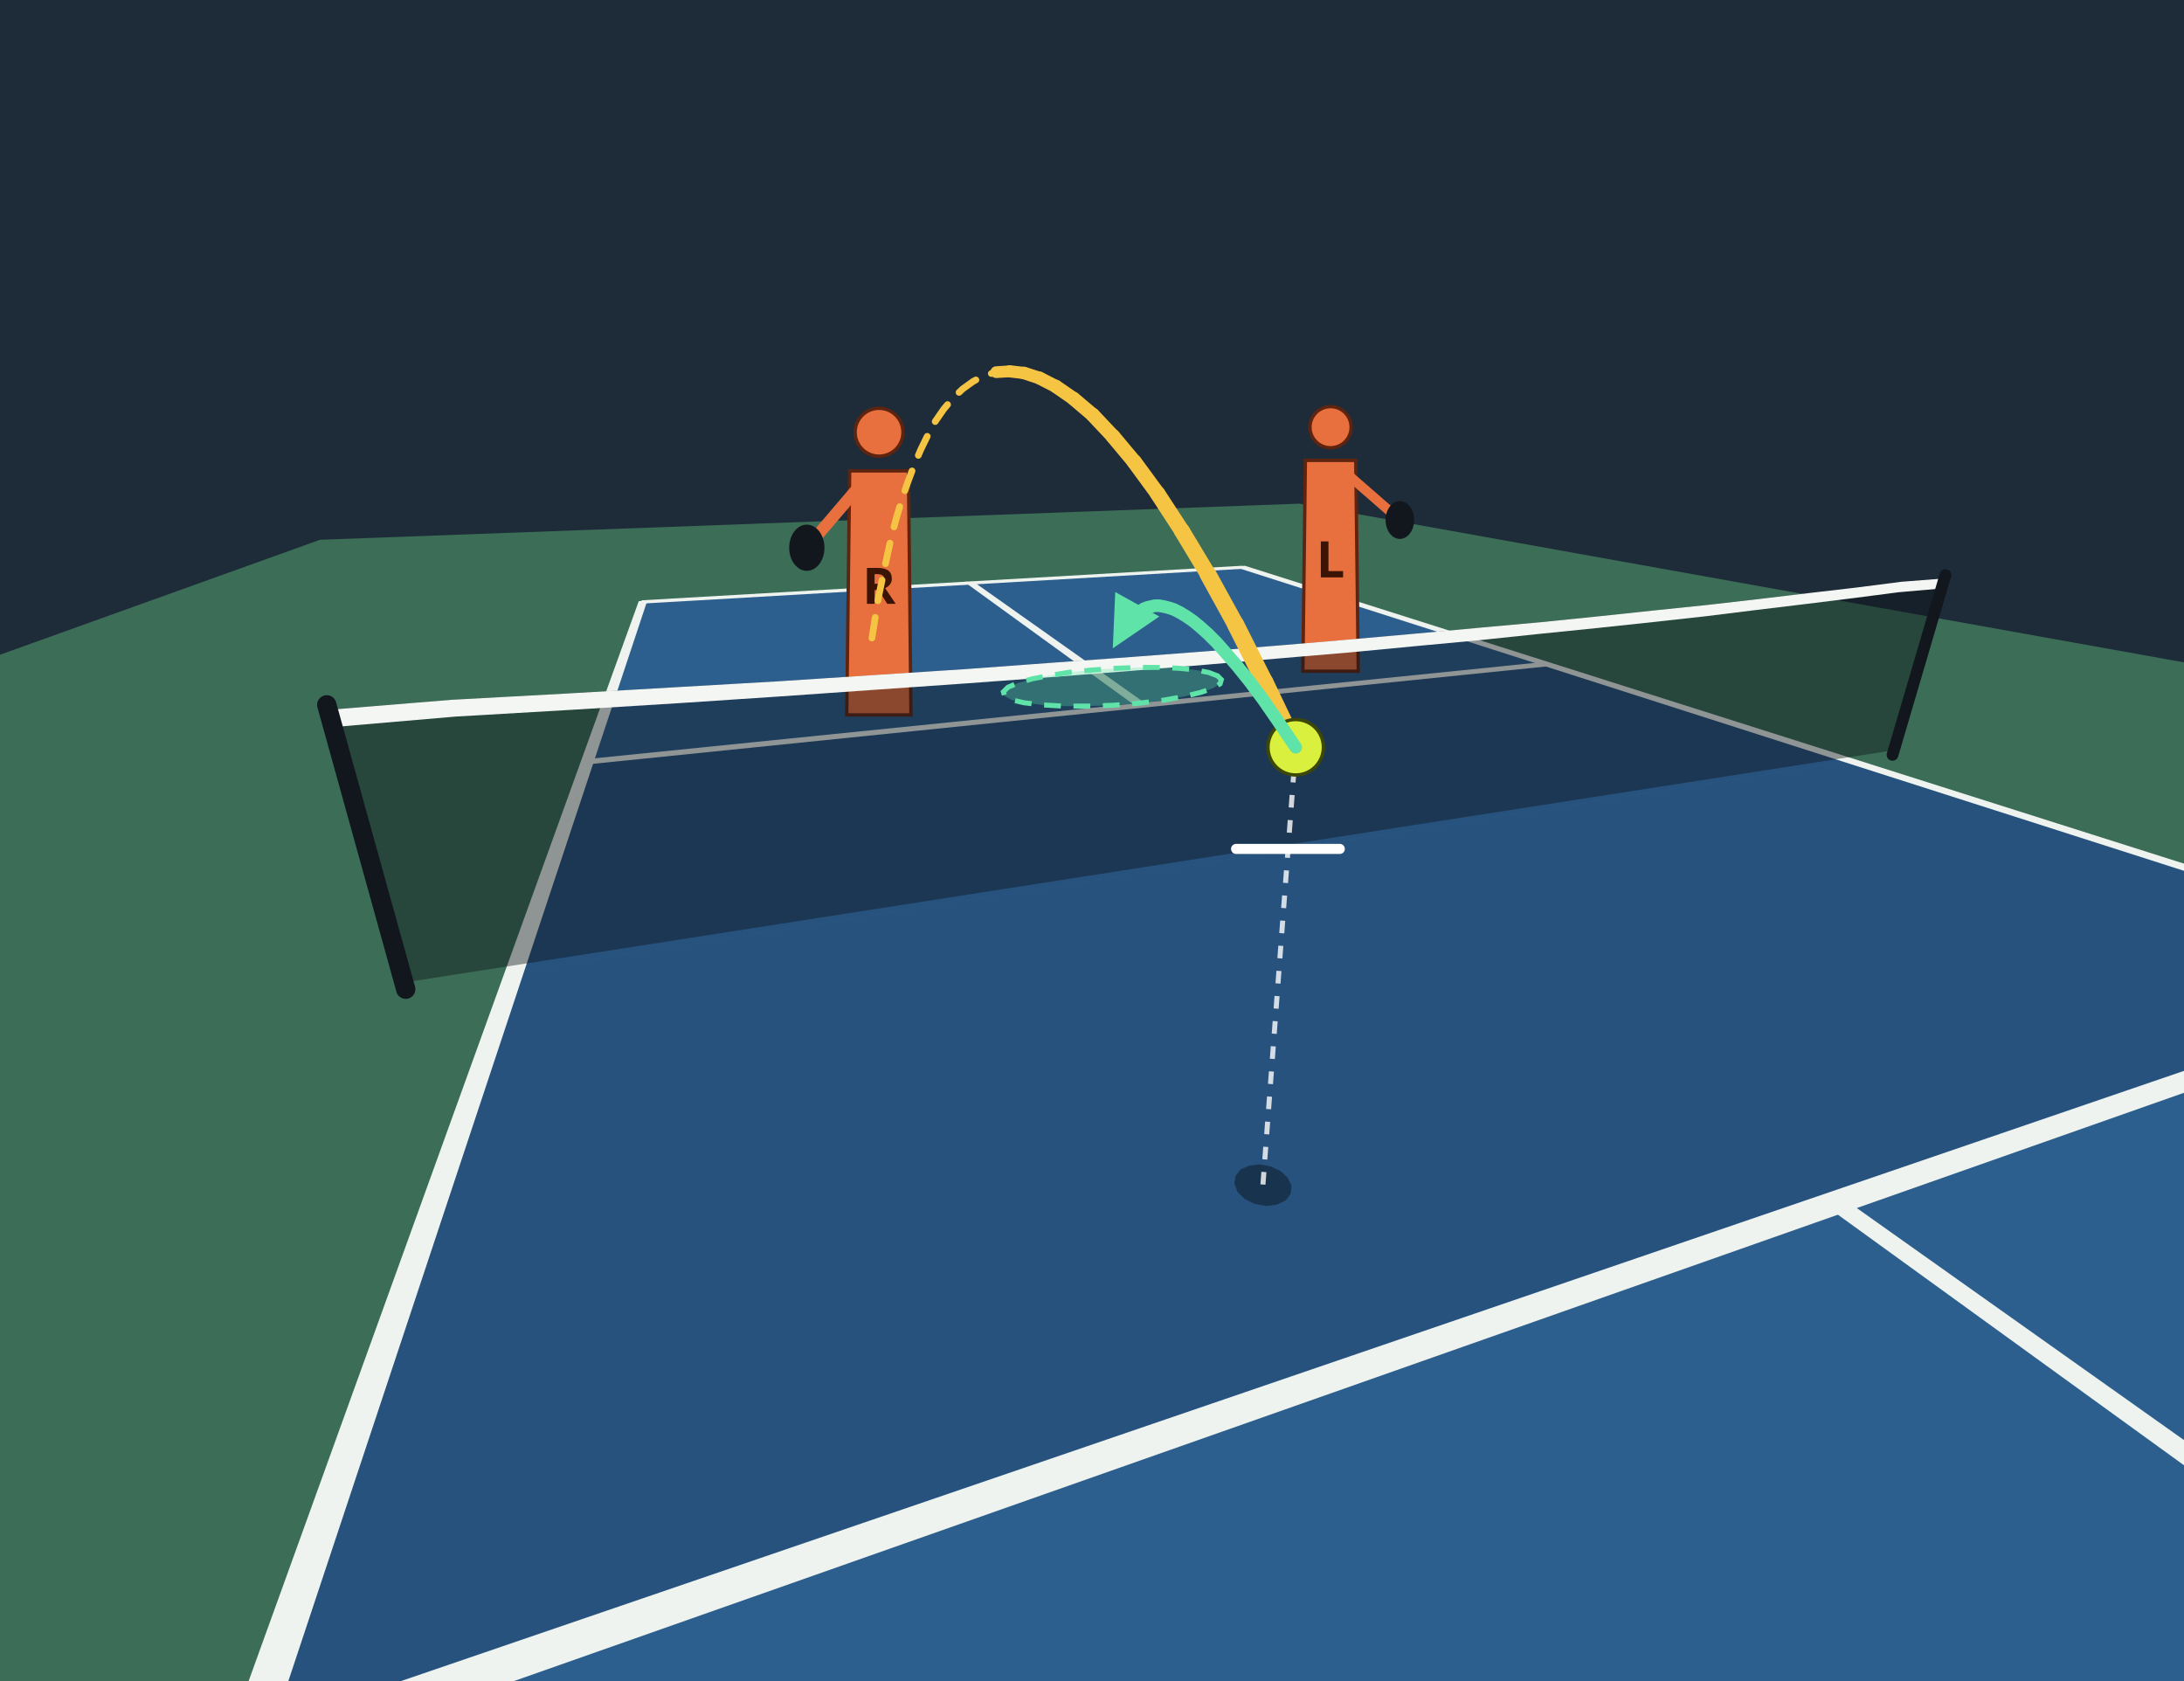
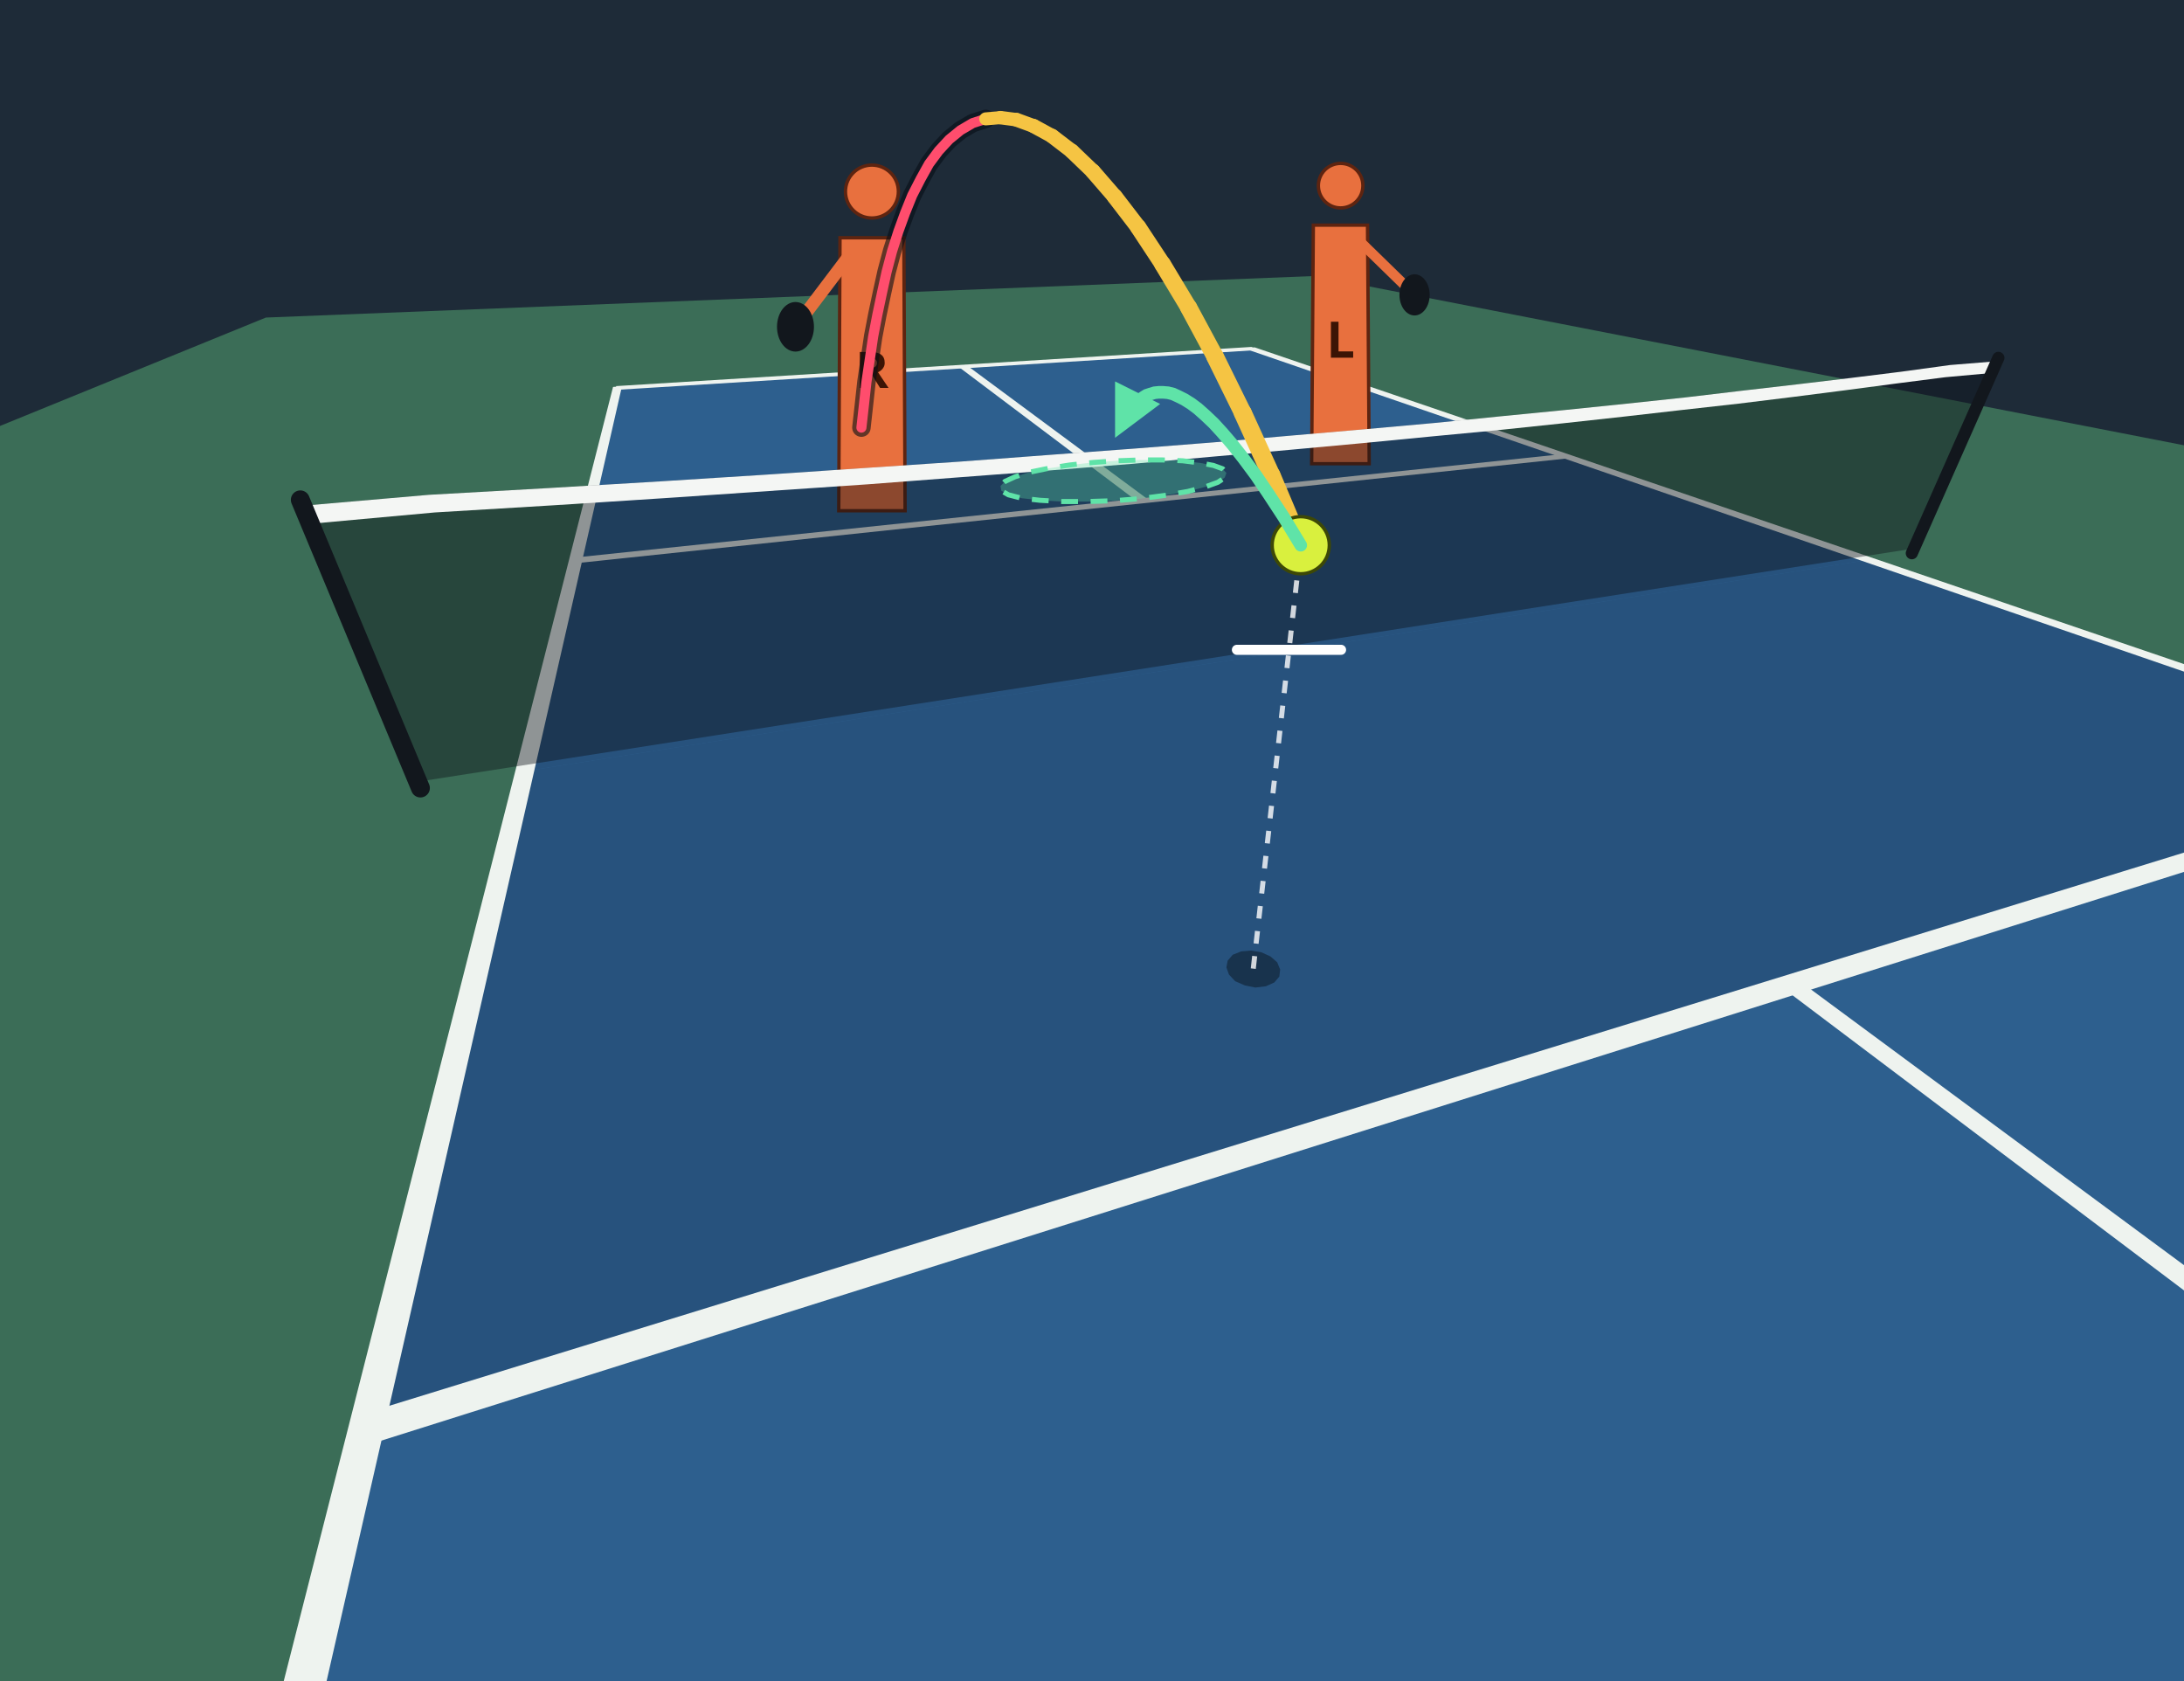
<svg xmlns="http://www.w3.org/2000/svg" class="piq-svg piq-fp" viewBox="0 0 520 400" role="img" aria-label="Court view from your position">
  <style>
.piq-svg{font-family:"Barlow Semi Condensed", "Barlow", system-ui, sans-serif}
.piq-backdrop{fill:#1E2B38}
.piq-surround{fill:#3B6D57}
.piq-surface{fill:#2D5F8E}
.piq-kitchen{fill:#27527D}
.piq-line{fill:#EEF3EF;stroke:#EEF3EF;stroke-width:.6}
.piq-td-line{stroke:#EEF3EF;fill:none}
.piq-net-mesh{fill:rgba(12, 18, 24, 0.42)}
.piq-net-tape{fill:#F4F6F4}
.piq-net-post{stroke:#12171D;stroke-linecap:round}
.piq-td-net{stroke:#F4F6F4;stroke-linecap:round}
.piq-player-us{fill:#F3F2EC;stroke:#1B2A3A;stroke-width:.8}
.piq-player-them{fill:#E8703E;stroke:#5E2410;stroke-width:.8}
.piq-arm-us{stroke:#F3F2EC;fill:none}
.piq-arm-them{stroke:#E8703E;fill:none}
.piq-label-us{fill:#1B2A3A;font-weight:600;font-size:12px}
.piq-label-them{fill:#3B1405;font-weight:600;font-size:12px}
.piq-paddle{fill:#12171D}
.piq-ball{fill:#D9F03E;stroke:#3D4806;stroke-width:.8}
.piq-ball-shadow{fill:rgba(0, 0, 0, 0.38)}
.piq-stalk{stroke:rgba(255, 255, 255, 0.8);stroke-width:1.2;stroke-dasharray:3 3;fill:none}
.piq-tick{stroke:#FFFFFF;stroke-width:2.4;stroke-linecap:round}
.piq-path{stroke:#F5C443;fill:none;stroke-linecap:round}
- .piq-path-far{stroke-dasharray:5 4}
+ .piq-path-far{stroke:#FF4D6D;stroke-linejoin:round}
+ .piq-path-casing{stroke:rgba(8, 14, 22, 0.6);fill:none;stroke-linecap:round;stroke-linejoin:round}
.piq-answer{stroke:#5FE3A8;fill:none;stroke-width:3;stroke-linecap:round}
.piq-answer-zone{fill:rgba(95, 227, 168, 0.3);stroke:#5FE3A8;stroke-width:1.2;stroke-dasharray:4 3}
.piq-arrowhead{fill:#5FE3A8}
.piq-fov{fill:rgba(255, 255, 255, 0.2)}
.piq-cam{fill:#FFFFFF;stroke:#1E2B38;stroke-width:1}
.piq-annot{fill:#EEF3EF;font-weight:600;font-size:11px}
.piq-annot-line{stroke:#EEF3EF;fill:none}
.piq-reveal{opacity:0;transition:opacity .25s ease}
.is-revealed .piq-reveal,.piq-reveal.is-on{opacity:1}
@media (prefers-reduced-motion: reduce){.piq-reveal{transition:none}}
.piq-reveal{opacity:1}</style>
  <defs>
    <marker id="piq-ah-fp4" viewBox="0 0 10 10" refX="7" refY="5" markerWidth="4" markerHeight="4" orient="auto-start-reverse">
      <path class="piq-arrowhead" d="M0,0 L10,5 L0,10 z" />
    </marker>
  </defs>
  <rect class="piq-backdrop" x="0" y="0" width="520" height="400" />
-   <polygon class="piq-surround" points="16425.7,3011.6 309.4,119.9 76.2,128.5 -7950.1,3011.6" />
-   <polygon class="piq-surface" points="9316,3010.6 295.9,135.1 153,143.3 -840.6,3010.6" />
-   <polygon class="piq-kitchen" points="57.8,418 596.7,230.9 440.7,181.2 122.5,231.3" />
-   <polygon class="piq-kitchen" points="122.5,231.3 440.7,181.2 368.2,158.1 139.8,181.4" />
-   <polygon class="piq-line" points="153,143.2 295.6,135 296.1,135.1 152.9,143.4" />
-   <polygon class="piq-line" points="-883.1,3009.1 152.3,143.4 153.7,143.3 -798.5,3009.1" />
-   <polygon class="piq-line" points="9273.4,3009.1 295.4,135.1 296.4,135 9358.1,3009.1" />
-   <polygon class="piq-line" points="59.6,412.8 593.8,230 599.6,231.8 55.9,423.3" />
-   <polygon class="piq-line" points="139.9,181 367.6,157.9 368.8,158.3 139.7,181.7" />
-   <polygon class="piq-line" points="4195.2,3009.1 435.1,287 438.9,285.7 4279.8,3009.1" />
-   <polygon class="piq-line" points="270.8,168 230.5,138.8 231.7,138.8 272.7,167.8" />
+   <polygon class="piq-surround" points="16652.4,3250.3 313.2,65.7 63.3,75.6 -7723.5,3250.3" />
+   <polygon class="piq-surface" points="9542.5,3249.1 298.2,83.1 147,92.4 -614.1,3249.1" />
+   <polygon class="piq-kitchen" points="87.2,340.2 590.7,183.2 444.8,133.3 125,183.6" />
+   <polygon class="piq-kitchen" points="125,183.6 444.8,133.3 372.8,108.6 137.1,133.4" />
+   <polygon class="piq-line" points="147,92.2 297.9,82.9 298.4,83.1 147,92.5" />
+   <polygon class="piq-line" points="-656.7,3247.4 146.2,92.4 147.7,92.3 -572.1,3247.4" />
+   <polygon class="piq-line" points="9499.9,3247.4 297.6,83.1 298.7,83 9584.5,3247.4" />
+   <polygon class="piq-line" points="88.1,336.4 588.1,182.3 593.4,184.1 86.2,344.1" />
+   <polygon class="piq-line" points="137.2,133 372.2,108.4 373.5,108.8 137,133.8" />
+   <polygon class="piq-line" points="4421.6,3247.4 424.7,235 428.3,233.8 4506.2,3247.4" />
+   <polygon class="piq-line" points="271.2,119.3 228.7,87.3 230,87.2 273.1,119.1" />
  <g class="piq-person">
-     <polygon class="piq-player-them" points="310.2,159.8 323.4,159.8 322.8,109.6 310.8,109.6" />
-     <circle class="piq-player-them" cx="316.8" cy="101.7" r="4.9" />
-     <line class="piq-arm-them" x1="321.6" y1="113.6" x2="333.3" y2="123.8" stroke-width="2.3" stroke-linecap="round" />
-     <ellipse class="piq-paddle" cx="333.3" cy="123.8" rx="3.4" ry="4.5" />
-     <text class="piq-label-them" x="316.8" y="132.8" text-anchor="middle" dominant-baseline="central">L</text>
+     <polygon class="piq-player-them" points="312.3,110.4 326,110.4 325.6,53.6 312.7,53.6" />
+     <circle class="piq-player-them" cx="319.2" cy="44.2" r="5.3" />
+     <line class="piq-arm-them" x1="324.4" y1="58.1" x2="336.8" y2="70.2" stroke-width="2.4" stroke-linecap="round" />
+     <ellipse class="piq-paddle" cx="336.8" cy="70.2" rx="3.6" ry="4.9" />
+     <text class="piq-label-them" x="319.2" y="80.5" text-anchor="middle" dominant-baseline="central">L</text>
  </g>
  <g class="piq-person">
-     <polygon class="piq-player-them" points="201.6,170.2 216.9,170.2 216.3,112.1 202.3,112.1" />
-     <circle class="piq-player-them" cx="209.3" cy="102.9" r="5.7" />
-     <line class="piq-arm-them" x1="203.7" y1="116.8" x2="192.1" y2="130.4" stroke-width="2.8" stroke-linecap="round" />
-     <ellipse class="piq-paddle" cx="192.1" cy="130.4" rx="4.2" ry="5.5" />
-     <text class="piq-label-them" x="209.3" y="139.1" text-anchor="middle" dominant-baseline="central">R</text>
+     <polygon class="piq-player-them" points="199.7,121.6 215.5,121.6 215.2,56.6 200,56.6" />
+     <circle class="piq-player-them" cx="207.6" cy="45.6" r="6.3" />
+     <line class="piq-arm-them" x1="201.5" y1="61.8" x2="189.4" y2="77.8" stroke-width="3" stroke-linecap="round" />
+     <ellipse class="piq-paddle" cx="189.4" cy="77.8" rx="4.4" ry="5.9" />
+     <text class="piq-label-them" x="207.6" y="87.7" text-anchor="middle" dominant-baseline="central">R</text>
  </g>
-   <polyline class="piq-path piq-path-far" stroke-width="1.6" points="207.6,151.9 208.4,146.9 209.2,142 210.2,137.2 211.2,132.5 212.2,127.9 213.4,123.4 214.7,119 216.1,114.9 217.6,110.9 219.2,107.1 220.9,103.6 222.7,100.3 224.7,97.4 226.9,94.8 229.2,92.6 231.7,90.8 234.3,89.4 237.2,88.6" />
-   <polygon class="piq-net-mesh" points="78.1,169 107.5,166.6 135.1,165.1 161,163.6 185.3,162.2 208.2,160.7 229.8,159.3 250.2,157.8 269.5,156.4 287.9,155 305.3,153.6 321.8,152.2 337.6,150.8 352.7,149.4 367.1,148.1 380.9,146.7 394.1,145.3 406.7,144 418.9,142.6 430.6,141.2 441.8,139.9 452.7,138.5 463,137.7 450.9,178.6 96.2,233.9" />
-   <polygon class="piq-net-tape" points="78.1,169 107.5,166.6 135.1,165.1 161,163.6 185.3,162.2 208.2,160.7 229.8,159.3 250.2,157.8 269.5,156.4 287.9,155 305.3,153.6 321.8,152.2 337.6,150.8 352.7,149.4 367.1,148.1 380.9,146.7 394.1,145.3 406.7,144 418.9,142.6 430.6,141.2 441.8,139.9 452.7,138.5 463,137.7 462.2,140.1 452,141 441.2,142.4 429.9,143.8 418.3,145.2 406.2,146.7 393.5,148.1 380.4,149.5 366.6,150.9 352.3,152.4 337.3,153.8 321.6,155.3 305.1,156.7 287.7,158.2 269.5,159.7 250.3,161.2 230,162.7 208.5,164.2 185.7,165.8 161.6,167.4 135.8,169 108.4,170.6 79.3,173.1" />
-   <line class="piq-net-post" x1="96.6" y1="235.5" x2="77.8" y2="167.8" stroke-width="4.6" />
-   <line class="piq-net-post" x1="450.6" y1="179.7" x2="463.2" y2="136.9" stroke-width="2.8" />
-   <line class="piq-path" x1="237.2" y1="88.6" x2="240.4" y2="88.4" stroke-width="2.8" />
-   <line class="piq-path" x1="240.4" y1="88.4" x2="243.8" y2="88.8" stroke-width="2.9" />
-   <line class="piq-path" x1="243.8" y1="88.8" x2="247.5" y2="90" stroke-width="3" />
-   <line class="piq-path" x1="247.5" y1="90" x2="251.4" y2="92" stroke-width="3.1" />
-   <line class="piq-path" x1="251.4" y1="92" x2="255.6" y2="94.9" stroke-width="3.2" />
-   <line class="piq-path" x1="255.6" y1="94.9" x2="260.2" y2="98.8" stroke-width="3.3" />
-   <line class="piq-path" x1="260.2" y1="98.8" x2="265" y2="103.9" stroke-width="3.4" />
-   <line class="piq-path" x1="265" y1="103.9" x2="270.1" y2="110" stroke-width="3.5" />
-   <line class="piq-path" x1="270.1" y1="110" x2="275.6" y2="117.5" stroke-width="3.6" />
-   <line class="piq-path" x1="275.6" y1="117.5" x2="281.4" y2="126.4" stroke-width="3.7" />
-   <line class="piq-path" x1="281.4" y1="126.4" x2="287.6" y2="136.7" stroke-width="3.8" />
-   <line class="piq-path" x1="287.6" y1="136.7" x2="294.2" y2="148.7" stroke-width="4" />
-   <line class="piq-path" x1="294.2" y1="148.7" x2="301.1" y2="162.4" stroke-width="4.1" />
-   <line class="piq-path" x1="301.1" y1="162.4" x2="308.5" y2="177.9" stroke-width="4.2" />
-   <polygon class="piq-ball-shadow" points="306.6,280.4 304.9,278.8 302.6,277.7 300,277.2 297.5,277.5 295.4,278.4 294.2,279.9 293.9,281.7 294.6,283.7 296.3,285.4 298.7,286.6 301.4,287.1 304,286.8 306.1,285.8 307.3,284.2 307.5,282.3" />
-   <line class="piq-stalk" x1="300.7" y1="282" x2="308.5" y2="177.9" />
-   <line class="piq-tick" x1="294.3" y1="202.1" x2="319" y2="202.1" />
-   <circle class="piq-ball" cx="308.5" cy="177.9" r="6.6" />
+   <polyline class="piq-path-casing" stroke-width="4.4" points="205.1,101.8 205.7,96.4 206.3,90.9 207.1,85.5 207.9,80.1 208.9,74.9 210,69.7 211.1,64.7 212.4,59.8 213.9,55.1 215.5,50.7 217.2,46.5 219.2,42.6 221.2,39 223.5,35.9 226,33.2 228.7,31 231.6,29.3 234.7,28.3" />
+   <polyline class="piq-path piq-path-far" stroke-width="2.4" points="205.1,101.8 205.7,96.4 206.3,90.9 207.1,85.5 207.9,80.1 208.9,74.9 210,69.7 211.1,64.7 212.4,59.8 213.9,55.1 215.5,50.7 217.2,46.5 219.2,42.6 221.2,39 223.5,35.9 226,33.2 228.7,31 231.6,29.3 234.7,28.3" />
+   <polygon class="piq-net-mesh" points="72.1,120.4 102.1,117.8 130.5,116.2 157.2,114.6 182.4,113 206.1,111.4 228.5,109.9 249.8,108.3 270,106.8 289.1,105.3 307.4,103.7 324.8,102.2 341.5,100.7 357.4,99.1 372.7,97.6 387.3,96.1 401.4,94.6 414.9,93 427.9,91.5 440.5,90 452.6,88.5 464.3,86.9 475.4,86 455.6,130.6 99.5,186.1" />
+   <polygon class="piq-net-tape" points="72.1,120.4 102.1,117.8 130.5,116.2 157.2,114.6 182.4,113 206.1,111.4 228.5,109.9 249.8,108.3 270,106.8 289.1,105.3 307.4,103.7 324.8,102.2 341.5,100.7 357.4,99.1 372.7,97.6 387.3,96.1 401.4,94.6 414.9,93 427.9,91.5 440.5,90 452.6,88.5 464.3,86.9 475.4,86 474.2,88.8 463.2,89.8 451.5,91.3 439.4,92.9 426.9,94.5 413.9,96.1 400.5,97.6 386.5,99.2 371.9,100.8 356.7,102.4 340.9,103.9 324.4,105.5 307,107.1 288.9,108.7 269.9,110.4 249.9,112 228.8,113.6 206.6,115.3 183,116.9 158.1,118.6 131.7,120.3 103.5,122 73.9,124.7" />
+   <line class="piq-net-post" x1="100.1" y1="187.6" x2="71.5" y2="119" stroke-width="4.5" />
+   <line class="piq-net-post" x1="455.2" y1="131.7" x2="475.8" y2="85.2" stroke-width="2.9" />
+   <line class="piq-path" x1="234.7" y1="28.3" x2="238.2" y2="28" stroke-width="3.1" />
+   <line class="piq-path" x1="238.2" y1="28" x2="242" y2="28.5" stroke-width="3.2" />
+   <line class="piq-path" x1="242" y1="28.5" x2="246.1" y2="30" stroke-width="3.3" />
+   <line class="piq-path" x1="246.1" y1="30" x2="250.5" y2="32.4" stroke-width="3.4" />
+   <line class="piq-path" x1="250.5" y1="32.4" x2="255.2" y2="36" stroke-width="3.5" />
+   <line class="piq-path" x1="255.2" y1="36" x2="260.2" y2="40.8" stroke-width="3.6" />
+   <line class="piq-path" x1="260.2" y1="40.8" x2="265.4" y2="46.8" stroke-width="3.7" />
+   <line class="piq-path" x1="265.4" y1="46.8" x2="271" y2="54.1" stroke-width="3.8" />
+   <line class="piq-path" x1="271" y1="54.1" x2="276.8" y2="62.9" stroke-width="3.9" />
+   <line class="piq-path" x1="276.8" y1="62.9" x2="283" y2="73.2" stroke-width="4" />
+   <line class="piq-path" x1="283" y1="73.2" x2="289.3" y2="84.9" stroke-width="4.1" />
+   <line class="piq-path" x1="289.3" y1="84.9" x2="295.9" y2="98.3" stroke-width="4.2" />
+   <line class="piq-path" x1="295.9" y1="98.3" x2="302.7" y2="113.2" stroke-width="4.3" />
+   <line class="piq-path" x1="302.7" y1="113.2" x2="309.7" y2="129.8" stroke-width="4.4" />
+   <polygon class="piq-ball-shadow" points="304.1,229.1 302.5,227.7 300.3,226.7 297.9,226.3 295.5,226.5 293.5,227.3 292.3,228.7 292,230.3 292.6,232 294.1,233.6 296.4,234.6 298.9,235.1 301.4,234.8 303.4,233.9 304.6,232.5 304.8,230.8" />
+   <line class="piq-stalk" x1="298.4" y1="230.6" x2="309.7" y2="129.8" />
+   <line class="piq-tick" x1="294.5" y1="154.7" x2="319.3" y2="154.7" />
+   <circle class="piq-ball" cx="309.7" cy="129.8" r="6.8" />
  <g class="piq-reveal">
-     <polygon class="piq-answer-zone" points="289.9,160.9 287.8,160.1 284.7,159.5 280.8,159.1 276.1,158.9 271,158.9 265.6,159.1 260.2,159.5 254.9,160 250,160.8 245.8,161.6 242.4,162.6 240,163.6 238.9,164.7 239.2,165.7 240.8,166.6 243.8,167.3 248,167.8 253.1,168.1 259,168.1 265.2,167.9 271.3,167.4 277,166.7 282,165.8 286,164.8 288.9,163.8 290.5,162.8 290.8,161.8" />
-     <polyline class="piq-answer" points="308.5,177.9 304.3,171.7 300.7,166.5 297.5,162.2 294.6,158.6 292,155.6 289.7,153 287.6,150.9 285.7,149.2 284,147.8 282.4,146.7 280.9,145.8 279.5,145.1 278.3,144.7 277.1,144.4 276,144.2 275,144.2 274.1,144.4 273.2,144.6 272.4,144.9 271.6,145.4 270.9,145.9 270.2,146.5 269.5,147.1 268.9,147.8 268.3,148.6 267.8,149.4 267.2,150.3 266.7,151.2" marker-end="url(#piq-ah-fp4)" />
+     <polygon class="piq-answer-zone" points="291.1,111.6 288.9,110.8 285.7,110.2 281.6,109.7 276.8,109.5 271.5,109.5 265.9,109.7 260.2,110.1 254.7,110.7 249.6,111.5 245.2,112.4 241.7,113.5 239.3,114.6 238.2,115.7 238.4,116.8 240.1,117.8 243.2,118.6 247.6,119.1 252.9,119.4 259,119.4 265.3,119.2 271.7,118.7 277.6,117.9 282.8,117 287,115.9 290,114.8 291.6,113.7 292,112.6" />
+     <polyline class="piq-answer" points="309.7,129.8 305.7,123.2 302.1,117.7 299,113.1 296.1,109.2 293.5,105.9 291.1,103.1 289,100.8 287,98.9 285.2,97.3 283.6,96.1 282,95.1 280.6,94.4 279.3,93.8 278.1,93.5 276.9,93.4 275.9,93.4 274.9,93.5 273.9,93.8 273,94.1 272.2,94.6 271.4,95.2 270.7,95.8 270,96.5 269.4,97.3 268.7,98.2 268.2,99.1 267.6,100 267.1,101" marker-end="url(#piq-ah-fp4)" />
  </g>
</svg>
